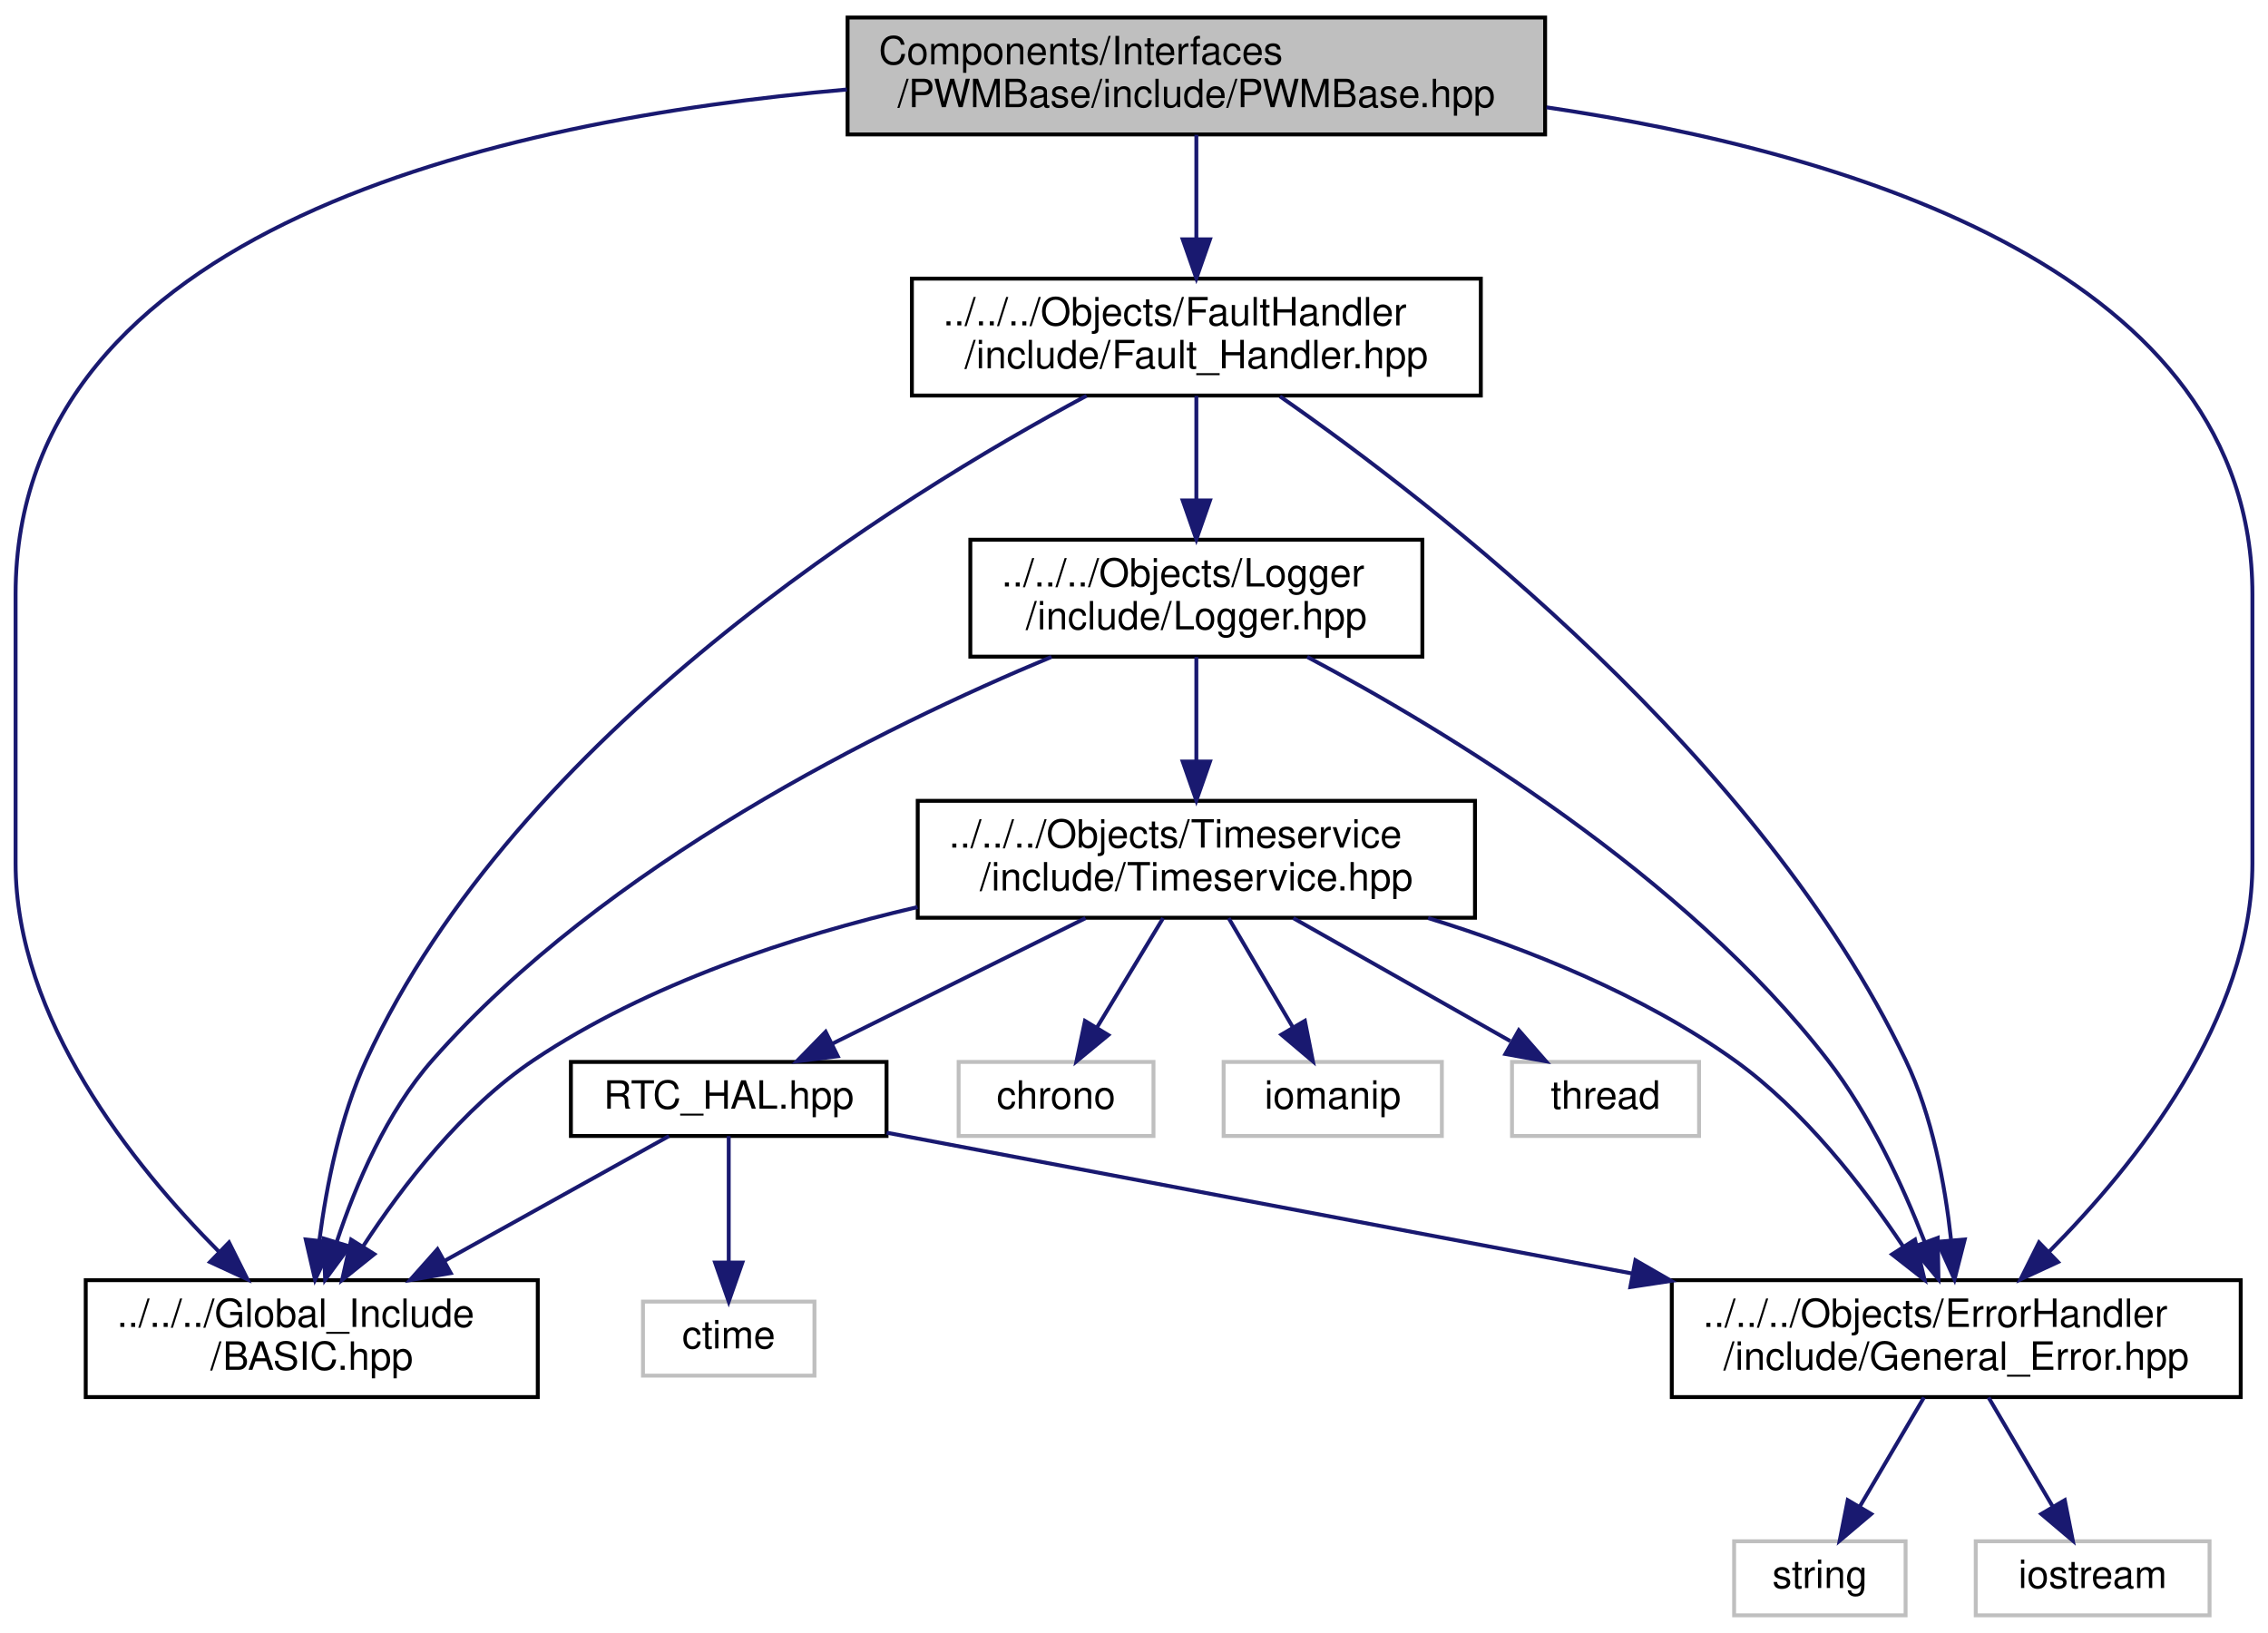
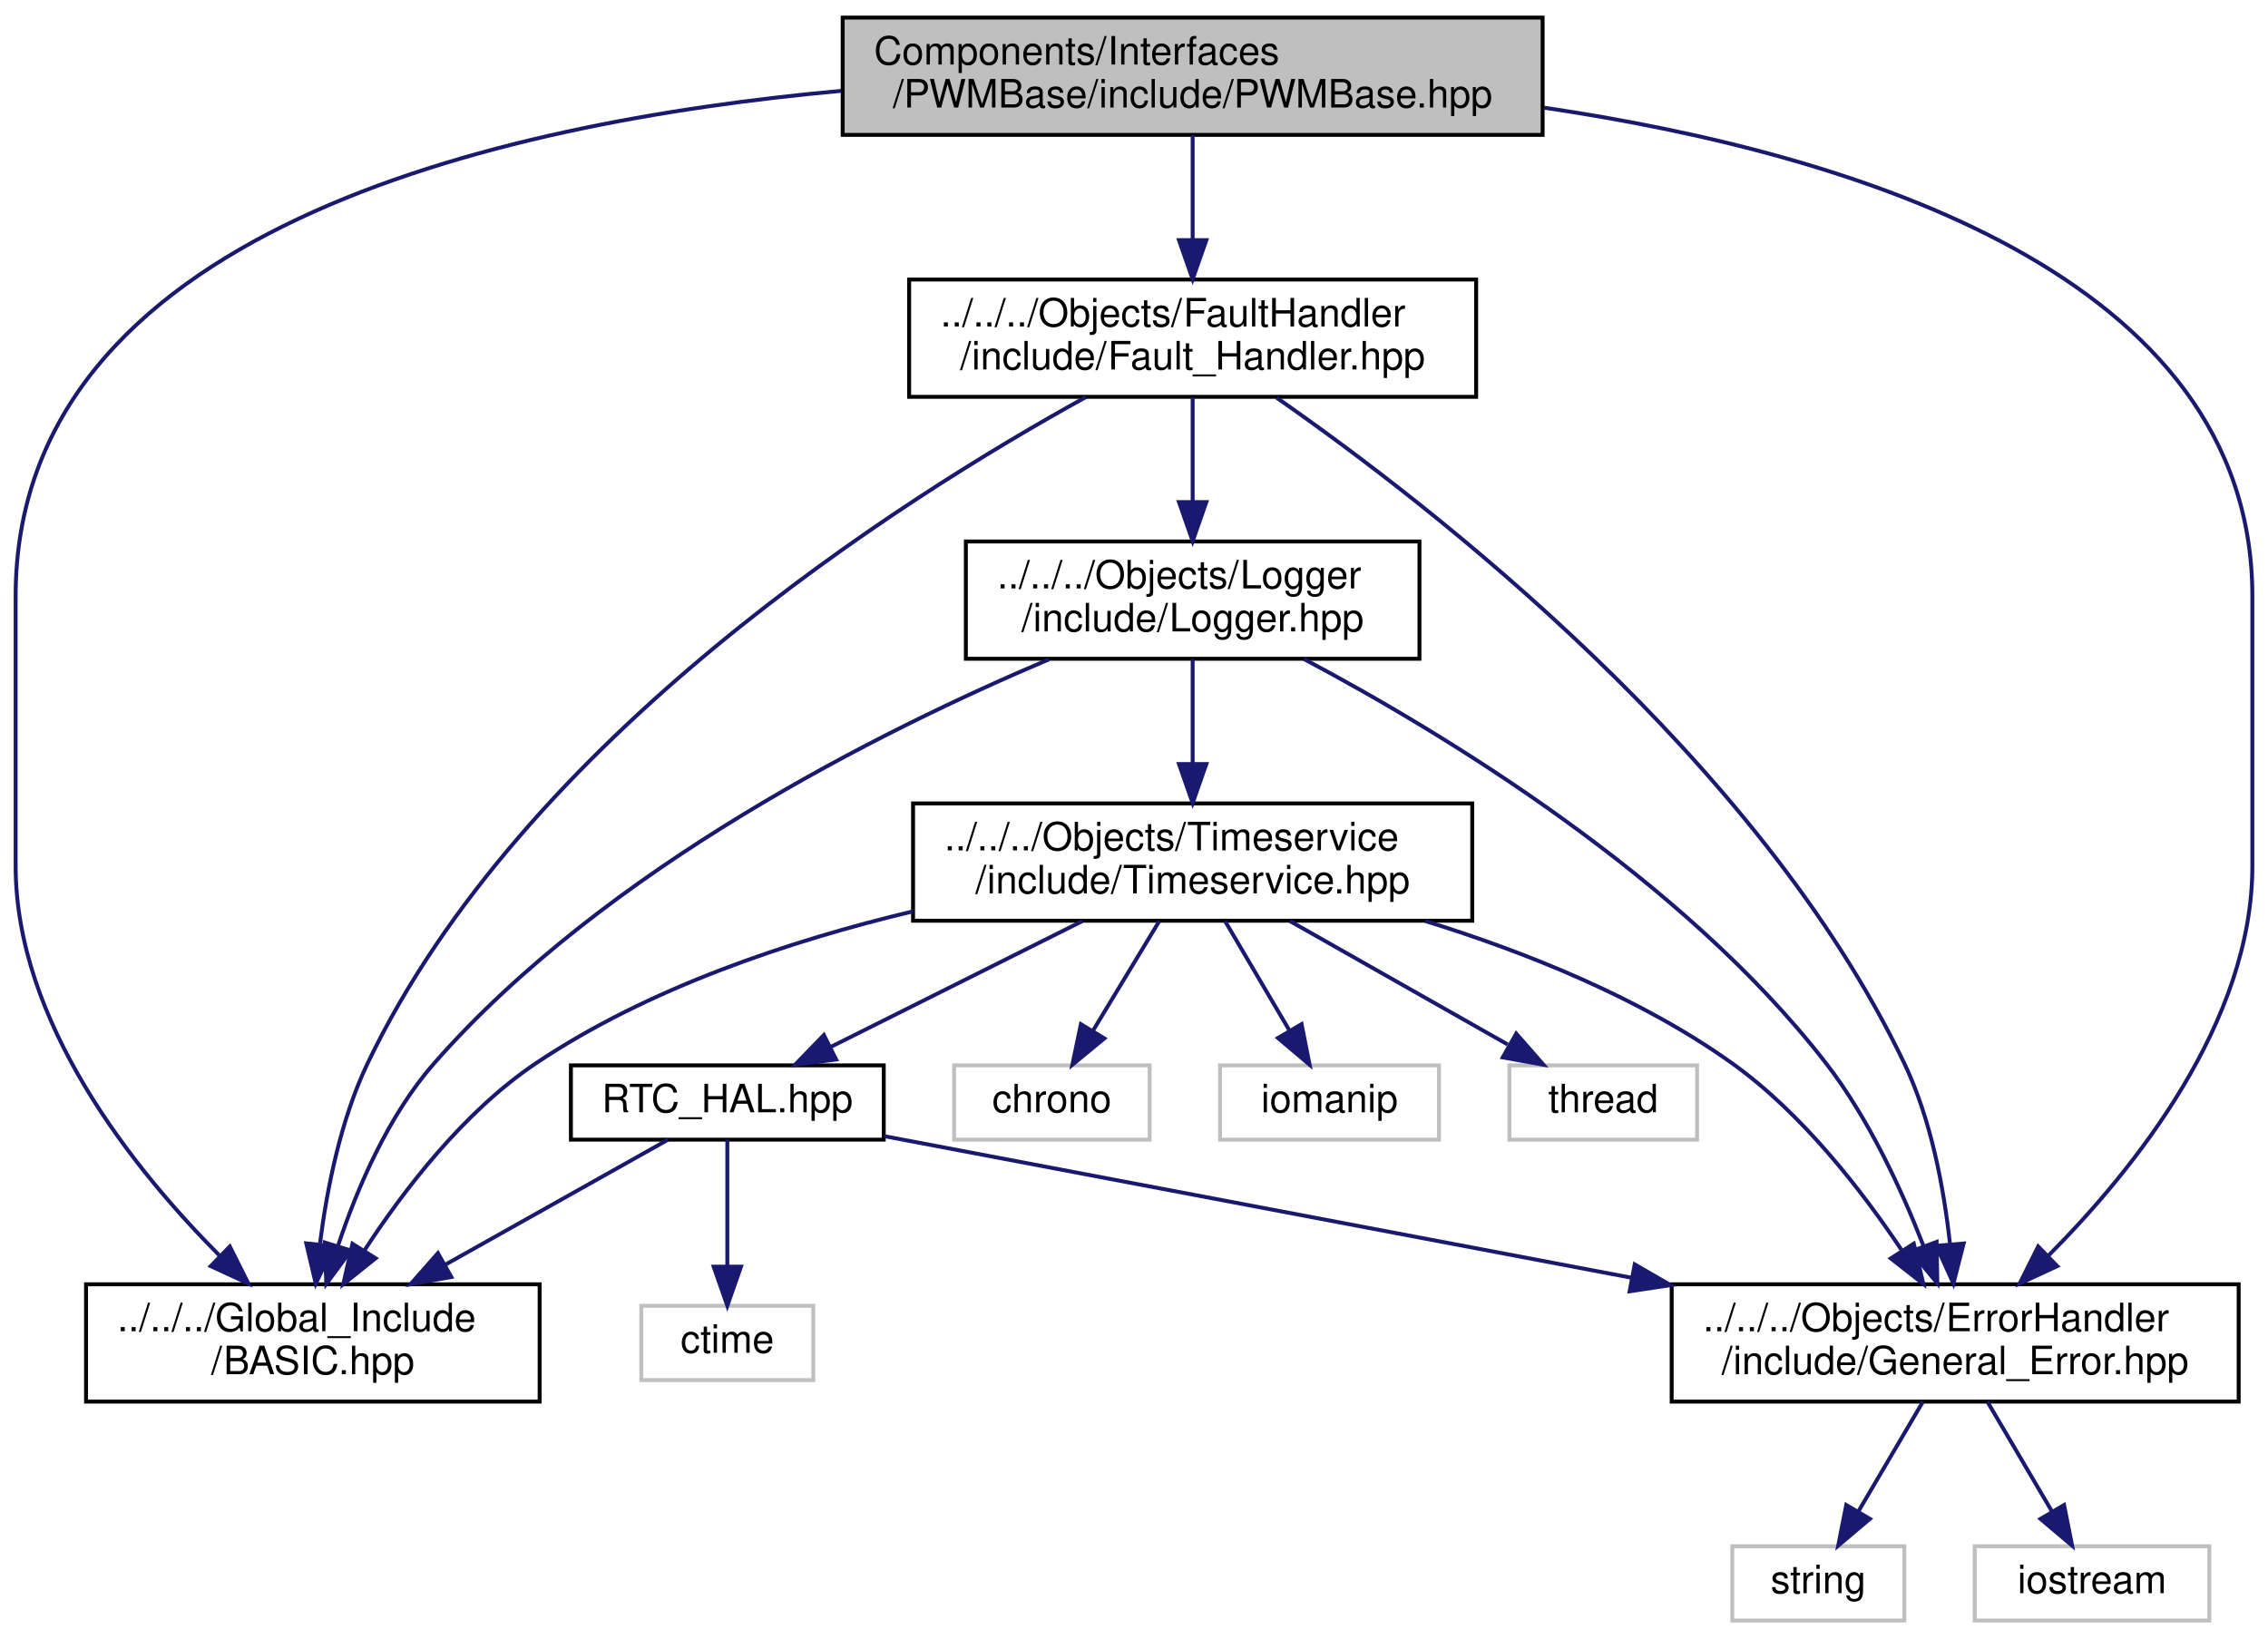
- <svg xmlns="http://www.w3.org/2000/svg" xmlns:xlink="http://www.w3.org/1999/xlink" width="582pt" height="419pt" viewBox="0.00 0.00 582.00 419.00">
+ <svg xmlns="http://www.w3.org/2000/svg" xmlns:xlink="http://www.w3.org/1999/xlink" width="580pt" height="419pt" viewBox="0.00 0.00 580.00 419.00">
  <g id="graph0" class="graph" transform="scale(1 1) rotate(0) translate(4 415)">
    <g id="node1" class="node">
      <g id="a_node1">
        <a xlink:title=" ">
-           <polygon fill="#bfbfbf" stroke="black" points="213.5,-380.5 213.5,-410.5 392.5,-410.5 392.5,-380.5 213.5,-380.5" />
-           <text text-anchor="start" x="221.5" y="-398.5" font-family="Helvetica,sans-Serif" font-size="10.00">Components/Interfaces</text>
-           <text text-anchor="middle" x="303" y="-387.5" font-family="Helvetica,sans-Serif" font-size="10.00">/PWMBase/include/PWMBase.hpp</text>
+           <polygon fill="#bfbfbf" stroke="black" points="211.5,-380.5 211.5,-410.5 390.5,-410.5 390.5,-380.5 211.5,-380.5" />
+           <text text-anchor="start" x="219.5" y="-398.5" font-family="Helvetica,sans-Serif" font-size="10.00">Components/Interfaces</text>
+           <text text-anchor="middle" x="301" y="-387.5" font-family="Helvetica,sans-Serif" font-size="10.00">/PWMBase/include/PWMBase.hpp</text>
        </a>
      </g>
    </g>
    <g id="node2" class="node">
      <g id="a_node2">
        <a xlink:href="../../da/d5f/_b_a_s_i_c_8hpp.html" target="_top" xlink:title=" ">
          <polygon fill="none" stroke="black" points="18,-56.5 18,-86.5 134,-86.5 134,-56.5 18,-56.5" />
          <text text-anchor="start" x="26" y="-74.5" font-family="Helvetica,sans-Serif" font-size="10.00">../../../Global_Include</text>
          <text text-anchor="middle" x="76" y="-63.5" font-family="Helvetica,sans-Serif" font-size="10.00">/BASIC.hpp</text>
        </a>
      </g>
    </g>
    <g id="edge1" class="edge">
-       <path fill="none" stroke="midnightblue" d="M213.32,-392.03C123.97,-384.22 0,-356.46 0,-262.5 0,-262.5 0,-262.5 0,-193.5 0,-153.61 29.99,-116.08 52.29,-93.7" />
+       <path fill="none" stroke="midnightblue" d="M211.1,-391.76C122.4,-383.68 0,-355.65 0,-262.5 0,-262.5 0,-262.5 0,-193.5 0,-153.61 29.99,-116.08 52.29,-93.7" />
      <polygon fill="midnightblue" stroke="midnightblue" points="54.77,-96.18 59.51,-86.7 49.89,-91.15 54.77,-96.18" />
    </g>
    <g id="node3" class="node">
      <g id="a_node3">
        <a xlink:href="../../d3/deb/_general___error_8hpp.html" target="_top" xlink:title=" ">
-           <polygon fill="none" stroke="black" points="425,-56.5 425,-86.5 571,-86.5 571,-56.5 425,-56.5" />
-           <text text-anchor="start" x="433" y="-74.5" font-family="Helvetica,sans-Serif" font-size="10.00">../../../Objects/ErrorHandler</text>
-           <text text-anchor="middle" x="498" y="-63.5" font-family="Helvetica,sans-Serif" font-size="10.00">/include/General_Error.hpp</text>
+           <polygon fill="none" stroke="black" points="423.5,-56.5 423.5,-86.5 568.5,-86.5 568.5,-56.5 423.5,-56.5" />
+           <text text-anchor="start" x="431.5" y="-74.5" font-family="Helvetica,sans-Serif" font-size="10.00">../../../Objects/ErrorHandler</text>
+           <text text-anchor="middle" x="496" y="-63.5" font-family="Helvetica,sans-Serif" font-size="10.00">/include/General_Error.hpp</text>
        </a>
      </g>
    </g>
    <g id="edge2" class="edge">
-       <path fill="none" stroke="midnightblue" d="M392.86,-387.46C471.75,-375.79 574,-344.79 574,-262.5 574,-262.5 574,-262.5 574,-193.5 574,-153.61 544.01,-116.08 521.71,-93.7" />
-       <polygon fill="midnightblue" stroke="midnightblue" points="524.11,-91.15 514.49,-86.7 519.23,-96.18 524.11,-91.15" />
+       <path fill="none" stroke="midnightblue" d="M390.86,-387.46C469.75,-375.79 572,-344.79 572,-262.5 572,-262.5 572,-262.5 572,-193.5 572,-153.61 542.01,-116.08 519.71,-93.7" />
+       <polygon fill="midnightblue" stroke="midnightblue" points="522.11,-91.15 512.49,-86.7 517.23,-96.18 522.11,-91.15" />
    </g>
    <g id="node6" class="node">
      <g id="a_node6">
        <a xlink:href="../../da/d81/_fault___handler_8hpp.html" target="_top" xlink:title=" ">
-           <polygon fill="none" stroke="black" points="230,-313.5 230,-343.5 376,-343.5 376,-313.5 230,-313.5" />
-           <text text-anchor="start" x="238" y="-331.5" font-family="Helvetica,sans-Serif" font-size="10.00">../../../Objects/FaultHandler</text>
-           <text text-anchor="middle" x="303" y="-320.5" font-family="Helvetica,sans-Serif" font-size="10.00">/include/Fault_Handler.hpp</text>
+           <polygon fill="none" stroke="black" points="228.5,-313.5 228.5,-343.5 373.5,-343.5 373.5,-313.5 228.5,-313.5" />
+           <text text-anchor="start" x="236.5" y="-331.5" font-family="Helvetica,sans-Serif" font-size="10.00">../../../Objects/FaultHandler</text>
+           <text text-anchor="middle" x="301" y="-320.5" font-family="Helvetica,sans-Serif" font-size="10.00">/include/Fault_Handler.hpp</text>
        </a>
      </g>
    </g>
    <g id="edge5" class="edge">
-       <path fill="none" stroke="midnightblue" d="M303,-380.4C303,-372.64 303,-362.81 303,-353.86" />
-       <polygon fill="midnightblue" stroke="midnightblue" points="306.5,-353.58 303,-343.58 299.5,-353.58 306.5,-353.58" />
+       <path fill="none" stroke="midnightblue" d="M301,-380.4C301,-372.64 301,-362.81 301,-353.86" />
+       <polygon fill="midnightblue" stroke="midnightblue" points="304.5,-353.58 301,-343.58 297.5,-353.58 304.5,-353.58" />
    </g>
    <g id="node4" class="node">
      <g id="a_node4">
        <a xlink:title=" ">
-           <polygon fill="none" stroke="#bfbfbf" points="441,-0.5 441,-19.5 485,-19.5 485,-0.5 441,-0.5" />
-           <text text-anchor="middle" x="463" y="-7.5" font-family="Helvetica,sans-Serif" font-size="10.00">string</text>
+           <polygon fill="none" stroke="#bfbfbf" points="439,-0.5 439,-19.5 483,-19.5 483,-0.5 439,-0.5" />
+           <text text-anchor="middle" x="461" y="-7.5" font-family="Helvetica,sans-Serif" font-size="10.00">string</text>
        </a>
      </g>
    </g>
    <g id="edge3" class="edge">
-       <path fill="none" stroke="midnightblue" d="M489.71,-56.4C484.78,-48.02 478.49,-37.33 473.25,-28.42" />
-       <polygon fill="midnightblue" stroke="midnightblue" points="476.18,-26.5 468.09,-19.66 470.15,-30.05 476.18,-26.5" />
+       <path fill="none" stroke="midnightblue" d="M487.71,-56.4C482.78,-48.02 476.49,-37.33 471.25,-28.42" />
+       <polygon fill="midnightblue" stroke="midnightblue" points="474.18,-26.5 466.09,-19.66 468.15,-30.05 474.18,-26.5" />
    </g>
    <g id="node5" class="node">
      <g id="a_node5">
        <a xlink:title=" ">
-           <polygon fill="none" stroke="#bfbfbf" points="503,-0.5 503,-19.5 563,-19.5 563,-0.5 503,-0.5" />
-           <text text-anchor="middle" x="533" y="-7.5" font-family="Helvetica,sans-Serif" font-size="10.00">iostream</text>
+           <polygon fill="none" stroke="#bfbfbf" points="501,-0.5 501,-19.5 561,-19.5 561,-0.5 501,-0.5" />
+           <text text-anchor="middle" x="531" y="-7.5" font-family="Helvetica,sans-Serif" font-size="10.00">iostream</text>
        </a>
      </g>
    </g>
    <g id="edge4" class="edge">
-       <path fill="none" stroke="midnightblue" d="M506.29,-56.4C511.22,-48.02 517.51,-37.33 522.75,-28.42" />
-       <polygon fill="midnightblue" stroke="midnightblue" points="525.85,-30.05 527.91,-19.66 519.82,-26.5 525.85,-30.05" />
+       <path fill="none" stroke="midnightblue" d="M504.29,-56.4C509.22,-48.02 515.51,-37.33 520.75,-28.42" />
+       <polygon fill="midnightblue" stroke="midnightblue" points="523.85,-30.05 525.91,-19.66 517.82,-26.5 523.85,-30.05" />
    </g>
    <g id="edge6" class="edge">
-       <path fill="none" stroke="midnightblue" d="M274.83,-313.45C226.39,-287.5 128.77,-226.94 90,-143 83.31,-128.52 79.81,-110.92 77.98,-96.93" />
-       <polygon fill="midnightblue" stroke="midnightblue" points="81.42,-96.17 76.85,-86.61 74.46,-96.94 81.42,-96.17" />
+       <path fill="none" stroke="midnightblue" d="M273.74,-313.46C226.29,-287.31 129.79,-226.19 90,-143 83.12,-128.61 79.62,-111.01 77.84,-97" />
+       <polygon fill="midnightblue" stroke="midnightblue" points="81.28,-96.24 76.75,-86.66 74.32,-96.97 81.28,-96.24" />
    </g>
    <g id="edge7" class="edge">
-       <path fill="none" stroke="midnightblue" d="M324.45,-313.29C364,-285.75 447.75,-220.94 485,-143 491.86,-128.65 495.11,-111.05 496.65,-97.03" />
-       <polygon fill="midnightblue" stroke="midnightblue" points="500.17,-96.94 497.55,-86.68 493.19,-96.34 500.17,-96.94" />
+       <path fill="none" stroke="midnightblue" d="M322.45,-313.29C362,-285.75 445.75,-220.94 483,-143 489.86,-128.65 493.11,-111.05 494.65,-97.03" />
+       <polygon fill="midnightblue" stroke="midnightblue" points="498.17,-96.94 495.55,-86.68 491.19,-96.34 498.17,-96.94" />
    </g>
    <g id="node7" class="node">
      <g id="a_node7">
        <a xlink:href="../../d3/de3/_logger_8hpp.html" target="_top" xlink:title=" ">
-           <polygon fill="none" stroke="black" points="245,-246.5 245,-276.5 361,-276.5 361,-246.5 245,-246.5" />
-           <text text-anchor="start" x="253" y="-264.5" font-family="Helvetica,sans-Serif" font-size="10.00">../../../Objects/Logger</text>
-           <text text-anchor="middle" x="303" y="-253.5" font-family="Helvetica,sans-Serif" font-size="10.00">/include/Logger.hpp</text>
+           <polygon fill="none" stroke="black" points="243,-246.5 243,-276.5 359,-276.5 359,-246.5 243,-246.5" />
+           <text text-anchor="start" x="251" y="-264.5" font-family="Helvetica,sans-Serif" font-size="10.00">../../../Objects/Logger</text>
+           <text text-anchor="middle" x="301" y="-253.5" font-family="Helvetica,sans-Serif" font-size="10.00">/include/Logger.hpp</text>
        </a>
      </g>
    </g>
    <g id="edge8" class="edge">
-       <path fill="none" stroke="midnightblue" d="M303,-313.4C303,-305.64 303,-295.81 303,-286.86" />
-       <polygon fill="midnightblue" stroke="midnightblue" points="306.5,-286.58 303,-276.58 299.5,-286.58 306.5,-286.58" />
+       <path fill="none" stroke="midnightblue" d="M301,-313.4C301,-305.64 301,-295.81 301,-286.86" />
+       <polygon fill="midnightblue" stroke="midnightblue" points="304.5,-286.58 301,-276.58 297.5,-286.58 304.5,-286.58" />
    </g>
    <g id="edge9" class="edge">
-       <path fill="none" stroke="midnightblue" d="M265.84,-246.44C222.55,-228.39 151.34,-193.3 107,-143 95.26,-129.68 87.36,-111.22 82.47,-96.52" />
-       <polygon fill="midnightblue" stroke="midnightblue" points="85.71,-95.15 79.44,-86.62 79.02,-97.2 85.71,-95.15" />
+       <path fill="none" stroke="midnightblue" d="M264.22,-246.34C221.38,-228.2 150.89,-193.02 107,-143 95.29,-129.66 87.39,-111.19 82.49,-96.5" />
+       <polygon fill="midnightblue" stroke="midnightblue" points="85.74,-95.14 79.45,-86.61 79.04,-97.19 85.74,-95.14" />
    </g>
    <g id="edge10" class="edge">
-       <path fill="none" stroke="midnightblue" d="M331.44,-246.44C367.16,-227.48 428.21,-190.53 465,-143 475.85,-128.98 484.25,-110.82 489.85,-96.44" />
-       <polygon fill="midnightblue" stroke="midnightblue" points="493.25,-97.35 493.44,-86.76 486.68,-94.92 493.25,-97.35" />
+       <path fill="none" stroke="midnightblue" d="M329.44,-246.44C365.16,-227.48 426.21,-190.53 463,-143 473.85,-128.98 482.25,-110.82 487.85,-96.44" />
+       <polygon fill="midnightblue" stroke="midnightblue" points="491.25,-97.35 491.44,-86.76 484.68,-94.92 491.25,-97.35" />
    </g>
    <g id="node8" class="node">
      <g id="a_node8">
        <a xlink:href="../../d7/d60/_timeservice_8hpp.html" target="_top" xlink:title=" ">
-           <polygon fill="none" stroke="black" points="231.5,-179.5 231.5,-209.5 374.5,-209.5 374.5,-179.5 231.5,-179.5" />
-           <text text-anchor="start" x="239.5" y="-197.5" font-family="Helvetica,sans-Serif" font-size="10.00">../../../Objects/Timeservice</text>
-           <text text-anchor="middle" x="303" y="-186.5" font-family="Helvetica,sans-Serif" font-size="10.00">/include/Timeservice.hpp</text>
+           <polygon fill="none" stroke="black" points="229.5,-179.5 229.5,-209.5 372.5,-209.5 372.5,-179.5 229.5,-179.5" />
+           <text text-anchor="start" x="237.5" y="-197.5" font-family="Helvetica,sans-Serif" font-size="10.00">../../../Objects/Timeservice</text>
+           <text text-anchor="middle" x="301" y="-186.5" font-family="Helvetica,sans-Serif" font-size="10.00">/include/Timeservice.hpp</text>
        </a>
      </g>
    </g>
    <g id="edge11" class="edge">
-       <path fill="none" stroke="midnightblue" d="M303,-246.4C303,-238.64 303,-228.81 303,-219.86" />
-       <polygon fill="midnightblue" stroke="midnightblue" points="306.5,-219.58 303,-209.58 299.5,-219.58 306.5,-219.58" />
+       <path fill="none" stroke="midnightblue" d="M301,-246.4C301,-238.64 301,-228.81 301,-219.86" />
+       <polygon fill="midnightblue" stroke="midnightblue" points="304.5,-219.58 301,-209.58 297.5,-219.58 304.5,-219.58" />
    </g>
    <g id="edge12" class="edge">
-       <path fill="none" stroke="midnightblue" d="M231.45,-182.24C199.39,-174.78 162.3,-162.61 133,-143 114.63,-130.71 99.26,-110.68 89.13,-95.11" />
-       <polygon fill="midnightblue" stroke="midnightblue" points="92.05,-93.18 83.79,-86.55 86.11,-96.89 92.05,-93.18" />
+       <path fill="none" stroke="midnightblue" d="M229.46,-181.89C197.97,-174.38 161.7,-162.27 133,-143 114.65,-130.68 99.28,-110.66 89.14,-95.09" />
+       <polygon fill="midnightblue" stroke="midnightblue" points="92.06,-93.16 83.79,-86.54 86.13,-96.87 92.06,-93.16" />
    </g>
    <g id="edge13" class="edge">
-       <path fill="none" stroke="midnightblue" d="M362.47,-179.42C388.18,-171.47 417.65,-159.7 441,-143 458.87,-130.22 474.2,-110.41 484.45,-95.04" />
-       <polygon fill="midnightblue" stroke="midnightblue" points="487.42,-96.9 489.87,-86.59 481.53,-93.12 487.42,-96.9" />
+       <path fill="none" stroke="midnightblue" d="M360.47,-179.42C386.18,-171.47 415.65,-159.7 439,-143 456.87,-130.22 472.2,-110.41 482.45,-95.04" />
+       <polygon fill="midnightblue" stroke="midnightblue" points="485.42,-96.9 487.87,-86.59 479.53,-93.12 485.42,-96.9" />
    </g>
    <g id="node9" class="node">
      <g id="a_node9">
        <a xlink:href="../../d6/d4b/_r_t_c___h_a_l_8hpp.html" target="_top" xlink:title=" ">
-           <polygon fill="none" stroke="black" points="142.5,-123.5 142.5,-142.5 223.5,-142.5 223.5,-123.5 142.5,-123.5" />
-           <text text-anchor="middle" x="183" y="-130.5" font-family="Helvetica,sans-Serif" font-size="10.00">RTC_HAL.hpp</text>
+           <polygon fill="none" stroke="black" points="142,-123.5 142,-142.5 222,-142.5 222,-123.5 142,-123.5" />
+           <text text-anchor="middle" x="182" y="-130.5" font-family="Helvetica,sans-Serif" font-size="10.00">RTC_HAL.hpp</text>
        </a>
      </g>
    </g>
    <g id="edge14" class="edge">
-       <path fill="none" stroke="midnightblue" d="M274.56,-179.4C254.88,-169.64 228.86,-156.74 209.59,-147.18" />
-       <polygon fill="midnightblue" stroke="midnightblue" points="210.98,-143.96 200.46,-142.66 207.87,-150.24 210.98,-143.96" />
+       <path fill="none" stroke="midnightblue" d="M272.8,-179.4C253.28,-169.64 227.47,-156.74 208.37,-147.18" />
+       <polygon fill="midnightblue" stroke="midnightblue" points="209.83,-144 199.32,-142.66 206.69,-150.26 209.83,-144" />
    </g>
    <g id="node11" class="node">
      <g id="a_node11">
        <a xlink:title=" ">
-           <polygon fill="none" stroke="#bfbfbf" points="242,-123.5 242,-142.5 292,-142.5 292,-123.5 242,-123.5" />
-           <text text-anchor="middle" x="267" y="-130.5" font-family="Helvetica,sans-Serif" font-size="10.00">chrono</text>
+           <polygon fill="none" stroke="#bfbfbf" points="240,-123.5 240,-142.5 290,-142.5 290,-123.5 240,-123.5" />
+           <text text-anchor="middle" x="265" y="-130.5" font-family="Helvetica,sans-Serif" font-size="10.00">chrono</text>
        </a>
      </g>
    </g>
    <g id="edge18" class="edge">
-       <path fill="none" stroke="midnightblue" d="M294.47,-179.4C289.4,-171.02 282.93,-160.33 277.54,-151.42" />
-       <polygon fill="midnightblue" stroke="midnightblue" points="280.41,-149.4 272.24,-142.66 274.42,-153.03 280.41,-149.4" />
+       <path fill="none" stroke="midnightblue" d="M292.47,-179.4C287.4,-171.02 280.93,-160.33 275.54,-151.42" />
+       <polygon fill="midnightblue" stroke="midnightblue" points="278.41,-149.4 270.24,-142.66 272.42,-153.03 278.41,-149.4" />
    </g>
    <g id="node12" class="node">
      <g id="a_node12">
        <a xlink:title=" ">
-           <polygon fill="none" stroke="#bfbfbf" points="310,-123.5 310,-142.5 366,-142.5 366,-123.5 310,-123.5" />
-           <text text-anchor="middle" x="338" y="-130.5" font-family="Helvetica,sans-Serif" font-size="10.00">iomanip</text>
+           <polygon fill="none" stroke="#bfbfbf" points="308,-123.5 308,-142.5 364,-142.5 364,-123.5 308,-123.5" />
+           <text text-anchor="middle" x="336" y="-130.5" font-family="Helvetica,sans-Serif" font-size="10.00">iomanip</text>
        </a>
      </g>
    </g>
    <g id="edge19" class="edge">
-       <path fill="none" stroke="midnightblue" d="M311.29,-179.4C316.22,-171.02 322.51,-160.33 327.75,-151.42" />
-       <polygon fill="midnightblue" stroke="midnightblue" points="330.85,-153.05 332.91,-142.66 324.82,-149.5 330.85,-153.05" />
+       <path fill="none" stroke="midnightblue" d="M309.29,-179.4C314.22,-171.02 320.51,-160.33 325.75,-151.42" />
+       <polygon fill="midnightblue" stroke="midnightblue" points="328.85,-153.05 330.91,-142.66 322.82,-149.5 328.85,-153.05" />
    </g>
    <g id="node13" class="node">
      <g id="a_node13">
        <a xlink:title=" ">
-           <polygon fill="none" stroke="#bfbfbf" points="384,-123.5 384,-142.5 432,-142.5 432,-123.5 384,-123.5" />
-           <text text-anchor="middle" x="408" y="-130.5" font-family="Helvetica,sans-Serif" font-size="10.00">thread</text>
+           <polygon fill="none" stroke="#bfbfbf" points="382,-123.5 382,-142.5 430,-142.5 430,-123.5 382,-123.5" />
+           <text text-anchor="middle" x="406" y="-130.5" font-family="Helvetica,sans-Serif" font-size="10.00">thread</text>
        </a>
      </g>
    </g>
    <g id="edge20" class="edge">
-       <path fill="none" stroke="midnightblue" d="M327.88,-179.4C344.71,-169.86 366.84,-157.32 383.57,-147.84" />
-       <polygon fill="midnightblue" stroke="midnightblue" points="385.75,-150.63 392.72,-142.66 382.3,-144.54 385.75,-150.63" />
+       <path fill="none" stroke="midnightblue" d="M325.88,-179.4C342.71,-169.86 364.84,-157.32 381.57,-147.84" />
+       <polygon fill="midnightblue" stroke="midnightblue" points="383.75,-150.63 390.72,-142.66 380.3,-144.54 383.75,-150.63" />
    </g>
    <g id="edge15" class="edge">
-       <path fill="none" stroke="midnightblue" d="M167.67,-123.48C152.7,-115.15 129.42,-102.21 110.07,-91.45" />
-       <polygon fill="midnightblue" stroke="midnightblue" points="111.66,-88.32 101.22,-86.52 108.26,-94.44 111.66,-88.32" />
+       <path fill="none" stroke="midnightblue" d="M166.81,-123.48C151.99,-115.15 128.92,-102.21 109.75,-91.45" />
+       <polygon fill="midnightblue" stroke="midnightblue" points="111.42,-88.37 100.98,-86.52 107.99,-94.47 111.42,-88.37" />
    </g>
    <g id="edge16" class="edge">
-       <path fill="none" stroke="midnightblue" d="M223.54,-124.34C271.62,-115.26 353.03,-99.88 414.73,-88.23" />
-       <polygon fill="midnightblue" stroke="midnightblue" points="415.67,-91.61 424.85,-86.32 414.37,-84.73 415.67,-91.61" />
+       <path fill="none" stroke="midnightblue" d="M222.09,-124.4C270.01,-115.32 351.46,-99.89 413.12,-88.2" />
+       <polygon fill="midnightblue" stroke="midnightblue" points="414.05,-91.59 423.23,-86.29 412.75,-84.71 414.05,-91.59" />
    </g>
    <g id="node10" class="node">
      <g id="a_node10">
        <a xlink:title=" ">
-           <polygon fill="none" stroke="#bfbfbf" points="161,-62 161,-81 205,-81 205,-62 161,-62" />
-           <text text-anchor="middle" x="183" y="-69" font-family="Helvetica,sans-Serif" font-size="10.00">ctime</text>
+           <polygon fill="none" stroke="#bfbfbf" points="160,-62 160,-81 204,-81 204,-62 160,-62" />
+           <text text-anchor="middle" x="182" y="-69" font-family="Helvetica,sans-Serif" font-size="10.00">ctime</text>
        </a>
      </g>
    </g>
    <g id="edge17" class="edge">
-       <path fill="none" stroke="midnightblue" d="M183,-123.48C183,-115.08 183,-101.98 183,-91.16" />
-       <polygon fill="midnightblue" stroke="midnightblue" points="186.5,-91.01 183,-81.01 179.5,-91.01 186.5,-91.01" />
+       <path fill="none" stroke="midnightblue" d="M182,-123.48C182,-115.08 182,-101.98 182,-91.16" />
+       <polygon fill="midnightblue" stroke="midnightblue" points="185.5,-91.01 182,-81.01 178.5,-91.01 185.5,-91.01" />
    </g>
  </g>
</svg>
